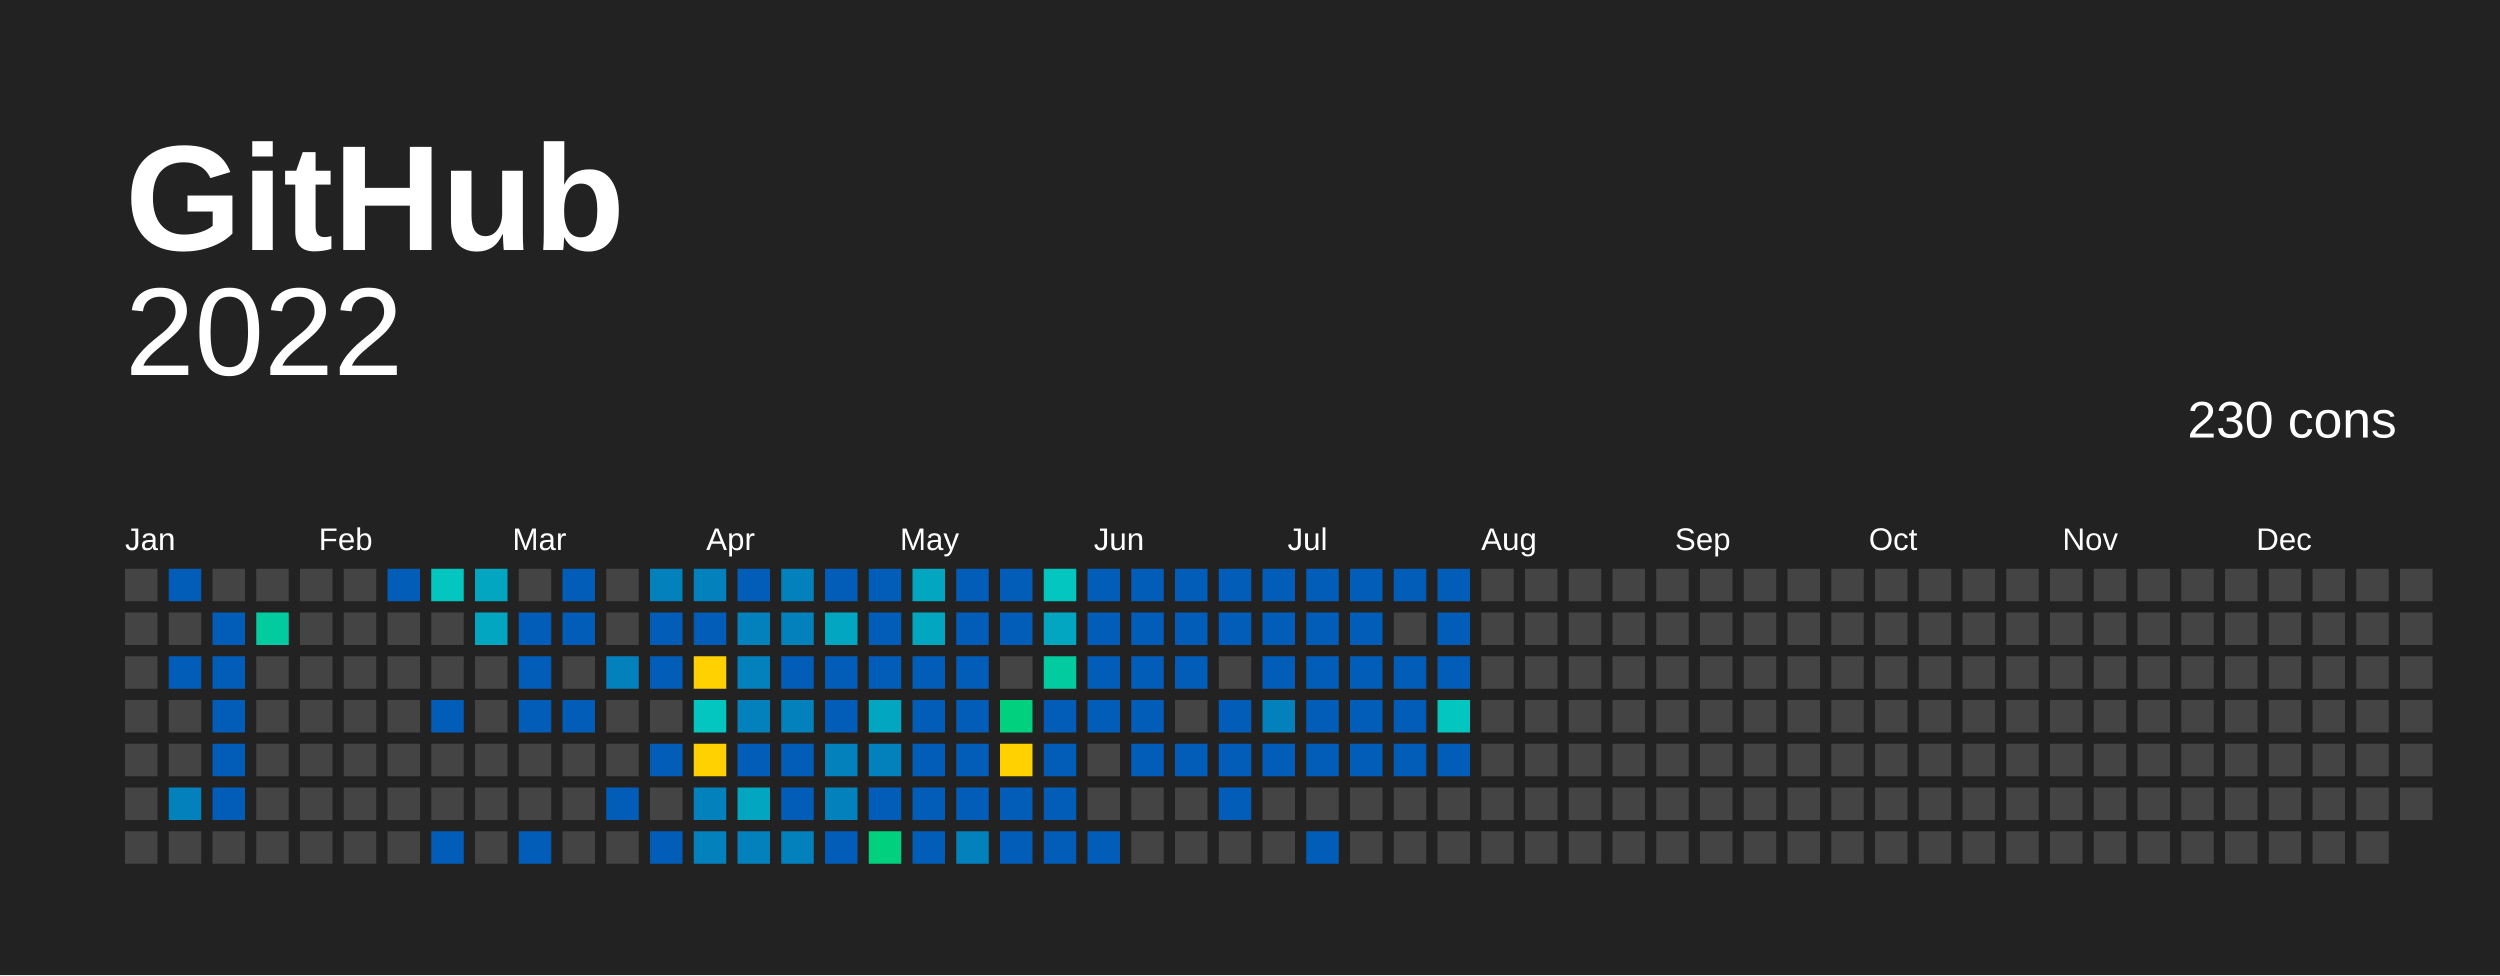
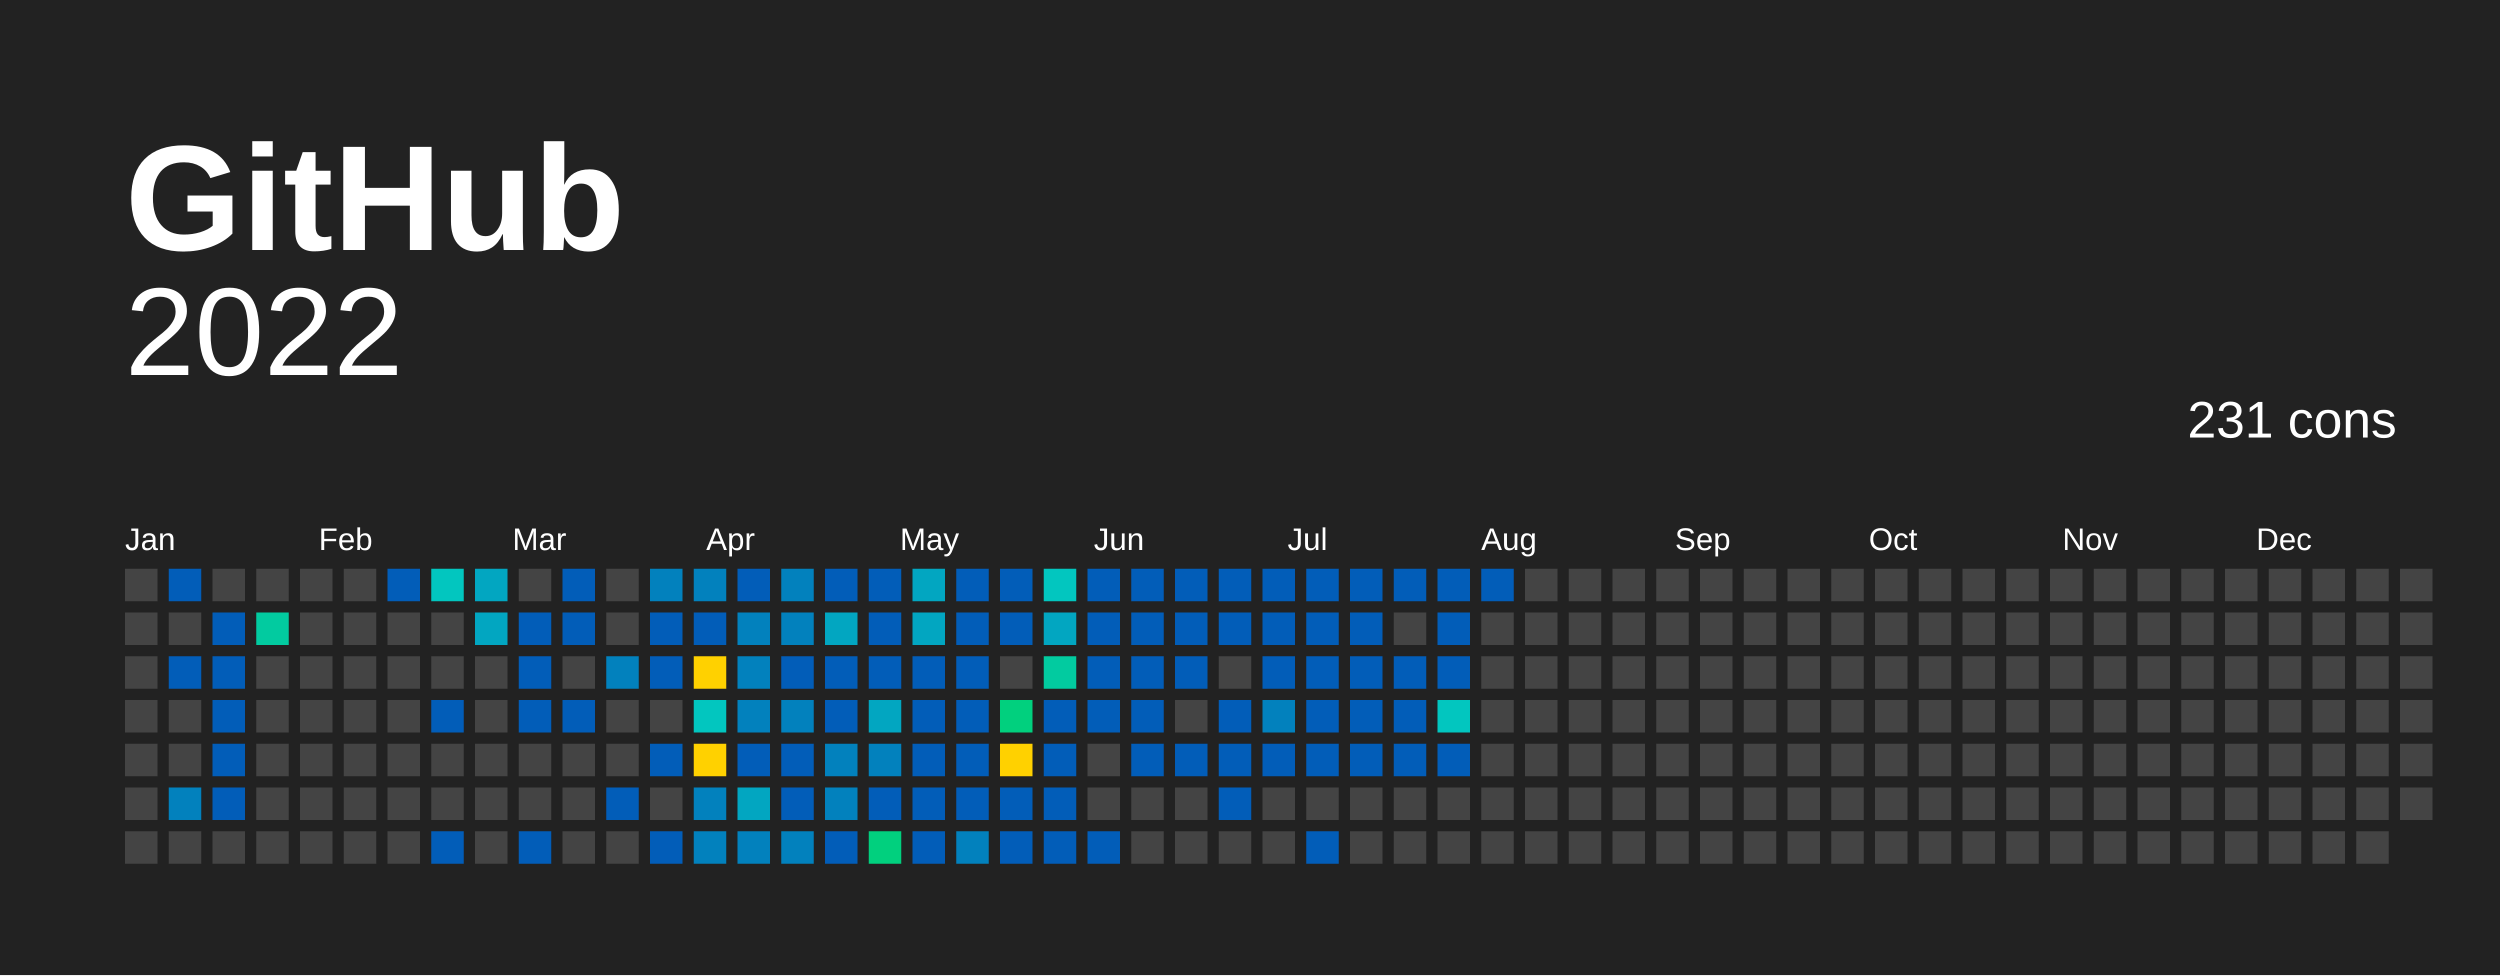
<svg xmlns="http://www.w3.org/2000/svg" baseProfile="full" height="78mm" version="1.1" viewBox="0,0,200,78" width="200mm">
  <defs />
  <rect fill="#222222" height="78" width="200" x="0" y="0" />
  <text fill="#FFFFFF" style="font-size:12px; font-family:Arial; font-weight:bold;" x="10" y="20">  GitHub</text>
  <text alignment-baseline="hanging" fill="#FFFFFF" style="font-size:10.0px; font-family:Arial;" x="10" y="30">2022</text>
-   <text alignment-baseline="hanging" fill="#FFFFFF" style="font-size:4.125px; font-family:Arial;" x="175" y="35">230 cons</text>
+   <text alignment-baseline="hanging" fill="#FFFFFF" style="font-size:4.125px; font-family:Arial;" x="175" y="35">231 cons</text>
  <text fill="#FFFFFF" style="font-size:2.5px; font-family:Arial" x="10.0" y="44">Jan</text>
  <text fill="#FFFFFF" style="font-size:2.5px; font-family:Arial" x="25.5" y="44">Feb</text>
  <text fill="#FFFFFF" style="font-size:2.5px; font-family:Arial" x="41.0" y="44">Mar</text>
  <text fill="#FFFFFF" style="font-size:2.5px; font-family:Arial" x="56.5" y="44">Apr</text>
  <text fill="#FFFFFF" style="font-size:2.5px; font-family:Arial" x="72.0" y="44">May</text>
  <text fill="#FFFFFF" style="font-size:2.5px; font-family:Arial" x="87.5" y="44">Jun</text>
  <text fill="#FFFFFF" style="font-size:2.5px; font-family:Arial" x="103.0" y="44">Jul</text>
  <text fill="#FFFFFF" style="font-size:2.5px; font-family:Arial" x="118.5" y="44">Aug</text>
  <text fill="#FFFFFF" style="font-size:2.5px; font-family:Arial" x="134.0" y="44">Sep</text>
  <text fill="#FFFFFF" style="font-size:2.5px; font-family:Arial" x="149.5" y="44">Oct</text>
  <text fill="#FFFFFF" style="font-size:2.5px; font-family:Arial" x="165.0" y="44">Nov</text>
  <text fill="#FFFFFF" style="font-size:2.5px; font-family:Arial" x="180.5" y="44">Dec</text>
  <rect fill="#444444" height="2.6" width="2.6" x="10.0" y="45.5" />
  <rect fill="#444444" height="2.6" width="2.6" x="10.0" y="49.0" />
  <rect fill="#444444" height="2.6" width="2.6" x="10.0" y="52.5" />
  <rect fill="#444444" height="2.6" width="2.6" x="10.0" y="56.0" />
  <rect fill="#444444" height="2.6" width="2.6" x="10.0" y="59.5" />
  <rect fill="#444444" height="2.6" width="2.6" x="10.0" y="63.0" />
  <rect fill="#444444" height="2.6" width="2.6" x="10.0" y="66.5" />
  <rect fill="#025db8" height="2.6" width="2.6" x="13.5" y="45.5" />
  <rect fill="#444444" height="2.6" width="2.6" x="13.5" y="49.0" />
  <rect fill="#025db8" height="2.6" width="2.6" x="13.5" y="52.5" />
  <rect fill="#444444" height="2.6" width="2.6" x="13.5" y="56.0" />
  <rect fill="#444444" height="2.6" width="2.6" x="13.5" y="59.5" />
  <rect fill="#0281bd" height="2.6" width="2.6" x="13.5" y="63.0" />
  <rect fill="#444444" height="2.6" width="2.6" x="13.5" y="66.5" />
  <rect fill="#444444" height="2.6" width="2.6" x="17.0" y="45.5" />
  <rect fill="#025db8" height="2.6" width="2.6" x="17.0" y="49.0" />
  <rect fill="#025db8" height="2.6" width="2.6" x="17.0" y="52.5" />
  <rect fill="#025db8" height="2.6" width="2.6" x="17.0" y="56.0" />
  <rect fill="#025db8" height="2.6" width="2.6" x="17.0" y="59.5" />
  <rect fill="#025db8" height="2.6" width="2.6" x="17.0" y="63.0" />
  <rect fill="#444444" height="2.6" width="2.6" x="17.0" y="66.5" />
  <rect fill="#444444" height="2.6" width="2.6" x="20.5" y="45.5" />
  <rect fill="#02cba0" height="2.6" width="2.6" x="20.5" y="49.0" />
  <rect fill="#444444" height="2.6" width="2.6" x="20.5" y="52.5" />
  <rect fill="#444444" height="2.6" width="2.6" x="20.5" y="56.0" />
  <rect fill="#444444" height="2.6" width="2.6" x="20.5" y="59.5" />
  <rect fill="#444444" height="2.6" width="2.6" x="20.5" y="63.0" />
  <rect fill="#444444" height="2.6" width="2.6" x="20.5" y="66.5" />
  <rect fill="#444444" height="2.6" width="2.6" x="24.0" y="45.5" />
  <rect fill="#444444" height="2.6" width="2.6" x="24.0" y="49.0" />
  <rect fill="#444444" height="2.6" width="2.6" x="24.0" y="52.5" />
  <rect fill="#444444" height="2.6" width="2.6" x="24.0" y="56.0" />
  <rect fill="#444444" height="2.6" width="2.6" x="24.0" y="59.5" />
  <rect fill="#444444" height="2.6" width="2.6" x="24.0" y="63.0" />
  <rect fill="#444444" height="2.6" width="2.6" x="24.0" y="66.5" />
  <rect fill="#444444" height="2.6" width="2.6" x="27.5" y="45.5" />
  <rect fill="#444444" height="2.6" width="2.6" x="27.5" y="49.0" />
  <rect fill="#444444" height="2.6" width="2.6" x="27.5" y="52.5" />
  <rect fill="#444444" height="2.6" width="2.6" x="27.5" y="56.0" />
  <rect fill="#444444" height="2.6" width="2.6" x="27.5" y="59.5" />
  <rect fill="#444444" height="2.6" width="2.6" x="27.5" y="63.0" />
  <rect fill="#444444" height="2.6" width="2.6" x="27.5" y="66.5" />
  <rect fill="#025db8" height="2.6" width="2.6" x="31.0" y="45.5" />
  <rect fill="#444444" height="2.6" width="2.6" x="31.0" y="49.0" />
  <rect fill="#444444" height="2.6" width="2.6" x="31.0" y="52.5" />
  <rect fill="#444444" height="2.6" width="2.6" x="31.0" y="56.0" />
  <rect fill="#444444" height="2.6" width="2.6" x="31.0" y="59.5" />
  <rect fill="#444444" height="2.6" width="2.6" x="31.0" y="63.0" />
  <rect fill="#444444" height="2.6" width="2.6" x="31.0" y="66.5" />
  <rect fill="#02c6bf" height="2.6" width="2.6" x="34.5" y="45.5" />
  <rect fill="#444444" height="2.6" width="2.6" x="34.5" y="49.0" />
  <rect fill="#444444" height="2.6" width="2.6" x="34.5" y="52.5" />
  <rect fill="#025db8" height="2.6" width="2.6" x="34.5" y="56.0" />
  <rect fill="#444444" height="2.6" width="2.6" x="34.5" y="59.5" />
  <rect fill="#444444" height="2.6" width="2.6" x="34.5" y="63.0" />
  <rect fill="#025db8" height="2.6" width="2.6" x="34.5" y="66.5" />
  <rect fill="#02a6c1" height="2.6" width="2.6" x="38.0" y="45.5" />
  <rect fill="#02a6c1" height="2.6" width="2.6" x="38.0" y="49.0" />
  <rect fill="#444444" height="2.6" width="2.6" x="38.0" y="52.5" />
  <rect fill="#444444" height="2.6" width="2.6" x="38.0" y="56.0" />
  <rect fill="#444444" height="2.6" width="2.6" x="38.0" y="59.5" />
  <rect fill="#444444" height="2.6" width="2.6" x="38.0" y="63.0" />
  <rect fill="#444444" height="2.6" width="2.6" x="38.0" y="66.5" />
  <rect fill="#444444" height="2.6" width="2.6" x="41.5" y="45.5" />
  <rect fill="#025db8" height="2.6" width="2.6" x="41.5" y="49.0" />
  <rect fill="#025db8" height="2.6" width="2.6" x="41.5" y="52.5" />
  <rect fill="#025db8" height="2.6" width="2.6" x="41.5" y="56.0" />
  <rect fill="#444444" height="2.6" width="2.6" x="41.5" y="59.5" />
  <rect fill="#444444" height="2.6" width="2.6" x="41.5" y="63.0" />
  <rect fill="#025db8" height="2.6" width="2.6" x="41.5" y="66.5" />
  <rect fill="#025db8" height="2.6" width="2.6" x="45.0" y="45.5" />
  <rect fill="#025db8" height="2.6" width="2.6" x="45.0" y="49.0" />
  <rect fill="#444444" height="2.6" width="2.6" x="45.0" y="52.5" />
  <rect fill="#025db8" height="2.6" width="2.6" x="45.0" y="56.0" />
  <rect fill="#444444" height="2.6" width="2.6" x="45.0" y="59.5" />
  <rect fill="#444444" height="2.6" width="2.6" x="45.0" y="63.0" />
  <rect fill="#444444" height="2.6" width="2.6" x="45.0" y="66.5" />
  <rect fill="#444444" height="2.6" width="2.6" x="48.5" y="45.5" />
  <rect fill="#444444" height="2.6" width="2.6" x="48.5" y="49.0" />
  <rect fill="#0281bd" height="2.6" width="2.6" x="48.5" y="52.5" />
  <rect fill="#444444" height="2.6" width="2.6" x="48.5" y="56.0" />
  <rect fill="#444444" height="2.6" width="2.6" x="48.5" y="59.5" />
  <rect fill="#025db8" height="2.6" width="2.6" x="48.5" y="63.0" />
  <rect fill="#444444" height="2.6" width="2.6" x="48.5" y="66.5" />
  <rect fill="#0281bd" height="2.6" width="2.6" x="52.0" y="45.5" />
  <rect fill="#025db8" height="2.6" width="2.6" x="52.0" y="49.0" />
  <rect fill="#025db8" height="2.6" width="2.6" x="52.0" y="52.5" />
  <rect fill="#444444" height="2.6" width="2.6" x="52.0" y="56.0" />
  <rect fill="#025db8" height="2.6" width="2.6" x="52.0" y="59.5" />
  <rect fill="#444444" height="2.6" width="2.6" x="52.0" y="63.0" />
  <rect fill="#025db8" height="2.6" width="2.6" x="52.0" y="66.5" />
  <rect fill="#0281bd" height="2.6" width="2.6" x="55.5" y="45.5" />
  <rect fill="#025db8" height="2.6" width="2.6" x="55.5" y="49.0" />
  <rect fill="#ffd100" height="2.6" width="2.6" x="55.5" y="52.5" />
  <rect fill="#02c6bf" height="2.6" width="2.6" x="55.5" y="56.0" />
  <rect fill="#ffd100" height="2.6" width="2.6" x="55.5" y="59.5" />
  <rect fill="#0281bd" height="2.6" width="2.6" x="55.5" y="63.0" />
  <rect fill="#0281bd" height="2.6" width="2.6" x="55.5" y="66.5" />
  <rect fill="#025db8" height="2.6" width="2.6" x="59.0" y="45.5" />
  <rect fill="#0281bd" height="2.6" width="2.6" x="59.0" y="49.0" />
  <rect fill="#0281bd" height="2.6" width="2.6" x="59.0" y="52.5" />
  <rect fill="#0281bd" height="2.6" width="2.6" x="59.0" y="56.0" />
  <rect fill="#025db8" height="2.6" width="2.6" x="59.0" y="59.5" />
  <rect fill="#02a6c1" height="2.6" width="2.6" x="59.0" y="63.0" />
  <rect fill="#0281bd" height="2.6" width="2.6" x="59.0" y="66.5" />
  <rect fill="#0281bd" height="2.6" width="2.6" x="62.5" y="45.5" />
  <rect fill="#0281bd" height="2.6" width="2.6" x="62.5" y="49.0" />
  <rect fill="#025db8" height="2.6" width="2.6" x="62.5" y="52.5" />
  <rect fill="#0281bd" height="2.6" width="2.6" x="62.5" y="56.0" />
  <rect fill="#025db8" height="2.6" width="2.6" x="62.5" y="59.5" />
  <rect fill="#025db8" height="2.6" width="2.6" x="62.5" y="63.0" />
  <rect fill="#0281bd" height="2.6" width="2.6" x="62.5" y="66.5" />
  <rect fill="#025db8" height="2.6" width="2.6" x="66.0" y="45.5" />
  <rect fill="#02a6c1" height="2.6" width="2.6" x="66.0" y="49.0" />
  <rect fill="#025db8" height="2.6" width="2.6" x="66.0" y="52.5" />
  <rect fill="#025db8" height="2.6" width="2.6" x="66.0" y="56.0" />
  <rect fill="#0281bd" height="2.6" width="2.6" x="66.0" y="59.5" />
  <rect fill="#0281bd" height="2.6" width="2.6" x="66.0" y="63.0" />
  <rect fill="#025db8" height="2.6" width="2.6" x="66.0" y="66.5" />
  <rect fill="#025db8" height="2.6" width="2.6" x="69.5" y="45.5" />
  <rect fill="#025db8" height="2.6" width="2.6" x="69.5" y="49.0" />
  <rect fill="#025db8" height="2.6" width="2.6" x="69.5" y="52.5" />
  <rect fill="#02a6c1" height="2.6" width="2.6" x="69.5" y="56.0" />
  <rect fill="#0281bd" height="2.6" width="2.6" x="69.5" y="59.5" />
  <rect fill="#025db8" height="2.6" width="2.6" x="69.5" y="63.0" />
  <rect fill="#01d07e" height="2.6" width="2.6" x="69.5" y="66.5" />
  <rect fill="#02a6c1" height="2.6" width="2.6" x="73.0" y="45.5" />
  <rect fill="#02a6c1" height="2.6" width="2.6" x="73.0" y="49.0" />
  <rect fill="#025db8" height="2.6" width="2.6" x="73.0" y="52.5" />
  <rect fill="#025db8" height="2.6" width="2.6" x="73.0" y="56.0" />
  <rect fill="#025db8" height="2.6" width="2.6" x="73.0" y="59.5" />
  <rect fill="#025db8" height="2.6" width="2.6" x="73.0" y="63.0" />
  <rect fill="#025db8" height="2.6" width="2.6" x="73.0" y="66.5" />
  <rect fill="#025db8" height="2.6" width="2.6" x="76.5" y="45.5" />
  <rect fill="#025db8" height="2.6" width="2.6" x="76.5" y="49.0" />
  <rect fill="#025db8" height="2.6" width="2.6" x="76.5" y="52.5" />
  <rect fill="#025db8" height="2.6" width="2.6" x="76.5" y="56.0" />
  <rect fill="#025db8" height="2.6" width="2.6" x="76.5" y="59.5" />
  <rect fill="#025db8" height="2.6" width="2.6" x="76.5" y="63.0" />
  <rect fill="#0281bd" height="2.6" width="2.6" x="76.5" y="66.5" />
  <rect fill="#025db8" height="2.6" width="2.6" x="80.0" y="45.5" />
  <rect fill="#025db8" height="2.6" width="2.6" x="80.0" y="49.0" />
  <rect fill="#444444" height="2.6" width="2.6" x="80.0" y="52.5" />
  <rect fill="#01d07e" height="2.6" width="2.6" x="80.0" y="56.0" />
  <rect fill="#FFD100" height="2.6" width="2.6" x="80.0" y="59.5" />
  <rect fill="#025db8" height="2.6" width="2.6" x="80.0" y="63.0" />
  <rect fill="#025db8" height="2.6" width="2.6" x="80.0" y="66.5" />
  <rect fill="#02c6bf" height="2.6" width="2.6" x="83.5" y="45.5" />
  <rect fill="#02a6c1" height="2.6" width="2.6" x="83.5" y="49.0" />
  <rect fill="#02cba0" height="2.6" width="2.6" x="83.5" y="52.5" />
  <rect fill="#025db8" height="2.6" width="2.6" x="83.5" y="56.0" />
  <rect fill="#025db8" height="2.6" width="2.6" x="83.5" y="59.5" />
  <rect fill="#025db8" height="2.6" width="2.6" x="83.5" y="63.0" />
  <rect fill="#025db8" height="2.6" width="2.6" x="83.5" y="66.5" />
  <rect fill="#025db8" height="2.6" width="2.6" x="87.0" y="45.5" />
  <rect fill="#025db8" height="2.6" width="2.6" x="87.0" y="49.0" />
  <rect fill="#025db8" height="2.6" width="2.6" x="87.0" y="52.5" />
  <rect fill="#025db8" height="2.6" width="2.6" x="87.0" y="56.0" />
  <rect fill="#444444" height="2.6" width="2.6" x="87.0" y="59.5" />
  <rect fill="#444444" height="2.6" width="2.6" x="87.0" y="63.0" />
  <rect fill="#025db8" height="2.6" width="2.6" x="87.0" y="66.5" />
  <rect fill="#025db8" height="2.6" width="2.6" x="90.5" y="45.5" />
  <rect fill="#025db8" height="2.6" width="2.6" x="90.5" y="49.0" />
  <rect fill="#025db8" height="2.6" width="2.6" x="90.5" y="52.5" />
  <rect fill="#025db8" height="2.6" width="2.6" x="90.5" y="56.0" />
  <rect fill="#025db8" height="2.6" width="2.6" x="90.5" y="59.5" />
  <rect fill="#444444" height="2.6" width="2.6" x="90.5" y="63.0" />
  <rect fill="#444444" height="2.6" width="2.6" x="90.5" y="66.5" />
  <rect fill="#025db8" height="2.6" width="2.6" x="94.0" y="45.5" />
  <rect fill="#025db8" height="2.6" width="2.6" x="94.0" y="49.0" />
  <rect fill="#025db8" height="2.6" width="2.6" x="94.0" y="52.5" />
  <rect fill="#444444" height="2.6" width="2.6" x="94.0" y="56.0" />
  <rect fill="#025db8" height="2.6" width="2.6" x="94.0" y="59.5" />
  <rect fill="#444444" height="2.6" width="2.6" x="94.0" y="63.0" />
  <rect fill="#444444" height="2.6" width="2.6" x="94.0" y="66.5" />
  <rect fill="#025db8" height="2.6" width="2.6" x="97.5" y="45.5" />
  <rect fill="#025db8" height="2.6" width="2.6" x="97.5" y="49.0" />
  <rect fill="#444444" height="2.6" width="2.6" x="97.5" y="52.5" />
  <rect fill="#025db8" height="2.6" width="2.6" x="97.5" y="56.0" />
  <rect fill="#025db8" height="2.6" width="2.6" x="97.5" y="59.5" />
  <rect fill="#025db8" height="2.6" width="2.6" x="97.5" y="63.0" />
  <rect fill="#444444" height="2.6" width="2.6" x="97.5" y="66.5" />
  <rect fill="#025db8" height="2.6" width="2.6" x="101.0" y="45.5" />
  <rect fill="#025db8" height="2.6" width="2.6" x="101.0" y="49.0" />
  <rect fill="#025db8" height="2.6" width="2.6" x="101.0" y="52.5" />
  <rect fill="#0281bd" height="2.6" width="2.6" x="101.0" y="56.0" />
  <rect fill="#025db8" height="2.6" width="2.6" x="101.0" y="59.5" />
  <rect fill="#444444" height="2.6" width="2.6" x="101.0" y="63.0" />
  <rect fill="#444444" height="2.6" width="2.6" x="101.0" y="66.5" />
  <rect fill="#025db8" height="2.6" width="2.6" x="104.5" y="45.5" />
  <rect fill="#025db8" height="2.6" width="2.6" x="104.5" y="49.0" />
  <rect fill="#025db8" height="2.6" width="2.6" x="104.5" y="52.5" />
  <rect fill="#025db8" height="2.6" width="2.6" x="104.5" y="56.0" />
  <rect fill="#025db8" height="2.6" width="2.6" x="104.5" y="59.5" />
  <rect fill="#444444" height="2.6" width="2.6" x="104.5" y="63.0" />
  <rect fill="#025db8" height="2.6" width="2.6" x="104.5" y="66.5" />
  <rect fill="#025db8" height="2.6" width="2.6" x="108.0" y="45.5" />
  <rect fill="#025db8" height="2.6" width="2.6" x="108.0" y="49.0" />
  <rect fill="#025db8" height="2.6" width="2.6" x="108.0" y="52.5" />
  <rect fill="#025db8" height="2.6" width="2.6" x="108.0" y="56.0" />
  <rect fill="#025db8" height="2.6" width="2.6" x="108.0" y="59.5" />
  <rect fill="#444444" height="2.6" width="2.6" x="108.0" y="63.0" />
  <rect fill="#444444" height="2.6" width="2.6" x="108.0" y="66.5" />
  <rect fill="#025db8" height="2.6" width="2.6" x="111.5" y="45.5" />
  <rect fill="#444444" height="2.6" width="2.6" x="111.5" y="49.0" />
  <rect fill="#025db8" height="2.6" width="2.6" x="111.5" y="52.5" />
  <rect fill="#025db8" height="2.6" width="2.6" x="111.5" y="56.0" />
  <rect fill="#025db8" height="2.6" width="2.6" x="111.5" y="59.5" />
  <rect fill="#444444" height="2.6" width="2.6" x="111.5" y="63.0" />
  <rect fill="#444444" height="2.6" width="2.6" x="111.5" y="66.5" />
  <rect fill="#025db8" height="2.6" width="2.6" x="115.0" y="45.5" />
  <rect fill="#025db8" height="2.6" width="2.6" x="115.0" y="49.0" />
  <rect fill="#025db8" height="2.6" width="2.6" x="115.0" y="52.5" />
  <rect fill="#02c6bf" height="2.6" width="2.6" x="115.0" y="56.0" />
  <rect fill="#025db8" height="2.6" width="2.6" x="115.0" y="59.5" />
  <rect fill="#444444" height="2.6" width="2.6" x="115.0" y="63.0" />
  <rect fill="#444444" height="2.6" width="2.6" x="115.0" y="66.5" />
-   <rect fill="#444444" height="2.6" width="2.6" x="118.5" y="45.5" />
+   <rect fill="#025db8" height="2.6" width="2.6" x="118.5" y="45.5" />
  <rect fill="#444444" height="2.6" width="2.6" x="118.5" y="49.0" />
  <rect fill="#444444" height="2.6" width="2.6" x="118.5" y="52.5" />
  <rect fill="#444444" height="2.6" width="2.6" x="118.5" y="56.0" />
  <rect fill="#444444" height="2.6" width="2.6" x="118.5" y="59.5" />
  <rect fill="#444444" height="2.6" width="2.6" x="118.5" y="63.0" />
  <rect fill="#444444" height="2.6" width="2.6" x="118.5" y="66.5" />
  <rect fill="#444444" height="2.6" width="2.6" x="122.0" y="45.5" />
  <rect fill="#444444" height="2.6" width="2.6" x="122.0" y="49.0" />
  <rect fill="#444444" height="2.6" width="2.6" x="122.0" y="52.5" />
  <rect fill="#444444" height="2.6" width="2.6" x="122.0" y="56.0" />
  <rect fill="#444444" height="2.6" width="2.6" x="122.0" y="59.5" />
  <rect fill="#444444" height="2.6" width="2.6" x="122.0" y="63.0" />
  <rect fill="#444444" height="2.6" width="2.6" x="122.0" y="66.5" />
  <rect fill="#444444" height="2.6" width="2.6" x="125.5" y="45.5" />
  <rect fill="#444444" height="2.6" width="2.6" x="125.5" y="49.0" />
  <rect fill="#444444" height="2.6" width="2.6" x="125.5" y="52.5" />
  <rect fill="#444444" height="2.6" width="2.6" x="125.5" y="56.0" />
  <rect fill="#444444" height="2.6" width="2.6" x="125.5" y="59.5" />
  <rect fill="#444444" height="2.6" width="2.6" x="125.5" y="63.0" />
  <rect fill="#444444" height="2.6" width="2.6" x="125.5" y="66.5" />
  <rect fill="#444444" height="2.6" width="2.6" x="129.0" y="45.5" />
  <rect fill="#444444" height="2.6" width="2.6" x="129.0" y="49.0" />
  <rect fill="#444444" height="2.6" width="2.6" x="129.0" y="52.5" />
  <rect fill="#444444" height="2.6" width="2.6" x="129.0" y="56.0" />
  <rect fill="#444444" height="2.6" width="2.6" x="129.0" y="59.5" />
  <rect fill="#444444" height="2.6" width="2.6" x="129.0" y="63.0" />
  <rect fill="#444444" height="2.6" width="2.6" x="129.0" y="66.5" />
  <rect fill="#444444" height="2.6" width="2.6" x="132.5" y="45.5" />
  <rect fill="#444444" height="2.6" width="2.6" x="132.5" y="49.0" />
  <rect fill="#444444" height="2.6" width="2.6" x="132.5" y="52.5" />
  <rect fill="#444444" height="2.6" width="2.6" x="132.5" y="56.0" />
  <rect fill="#444444" height="2.6" width="2.6" x="132.5" y="59.5" />
  <rect fill="#444444" height="2.6" width="2.6" x="132.5" y="63.0" />
  <rect fill="#444444" height="2.6" width="2.6" x="132.5" y="66.5" />
  <rect fill="#444444" height="2.6" width="2.6" x="136.0" y="45.5" />
  <rect fill="#444444" height="2.6" width="2.6" x="136.0" y="49.0" />
  <rect fill="#444444" height="2.6" width="2.6" x="136.0" y="52.5" />
  <rect fill="#444444" height="2.6" width="2.6" x="136.0" y="56.0" />
  <rect fill="#444444" height="2.6" width="2.6" x="136.0" y="59.5" />
  <rect fill="#444444" height="2.6" width="2.6" x="136.0" y="63.0" />
  <rect fill="#444444" height="2.6" width="2.6" x="136.0" y="66.5" />
  <rect fill="#444444" height="2.6" width="2.6" x="139.5" y="45.5" />
  <rect fill="#444444" height="2.6" width="2.6" x="139.5" y="49.0" />
  <rect fill="#444444" height="2.6" width="2.6" x="139.5" y="52.5" />
  <rect fill="#444444" height="2.6" width="2.6" x="139.5" y="56.0" />
  <rect fill="#444444" height="2.6" width="2.6" x="139.5" y="59.5" />
  <rect fill="#444444" height="2.6" width="2.6" x="139.5" y="63.0" />
  <rect fill="#444444" height="2.6" width="2.6" x="139.5" y="66.5" />
  <rect fill="#444444" height="2.6" width="2.6" x="143.0" y="45.5" />
  <rect fill="#444444" height="2.6" width="2.6" x="143.0" y="49.0" />
  <rect fill="#444444" height="2.6" width="2.6" x="143.0" y="52.5" />
  <rect fill="#444444" height="2.6" width="2.6" x="143.0" y="56.0" />
  <rect fill="#444444" height="2.6" width="2.6" x="143.0" y="59.5" />
  <rect fill="#444444" height="2.6" width="2.6" x="143.0" y="63.0" />
  <rect fill="#444444" height="2.6" width="2.6" x="143.0" y="66.5" />
  <rect fill="#444444" height="2.6" width="2.6" x="146.5" y="45.5" />
  <rect fill="#444444" height="2.6" width="2.6" x="146.5" y="49.0" />
  <rect fill="#444444" height="2.6" width="2.6" x="146.5" y="52.5" />
  <rect fill="#444444" height="2.6" width="2.6" x="146.5" y="56.0" />
  <rect fill="#444444" height="2.6" width="2.6" x="146.5" y="59.5" />
  <rect fill="#444444" height="2.6" width="2.6" x="146.5" y="63.0" />
  <rect fill="#444444" height="2.6" width="2.6" x="146.5" y="66.5" />
  <rect fill="#444444" height="2.6" width="2.6" x="150.0" y="45.5" />
  <rect fill="#444444" height="2.6" width="2.6" x="150.0" y="49.0" />
  <rect fill="#444444" height="2.6" width="2.6" x="150.0" y="52.5" />
  <rect fill="#444444" height="2.6" width="2.6" x="150.0" y="56.0" />
  <rect fill="#444444" height="2.6" width="2.6" x="150.0" y="59.5" />
  <rect fill="#444444" height="2.6" width="2.6" x="150.0" y="63.0" />
  <rect fill="#444444" height="2.6" width="2.6" x="150.0" y="66.5" />
  <rect fill="#444444" height="2.6" width="2.6" x="153.5" y="45.5" />
  <rect fill="#444444" height="2.6" width="2.6" x="153.5" y="49.0" />
  <rect fill="#444444" height="2.6" width="2.6" x="153.5" y="52.5" />
  <rect fill="#444444" height="2.6" width="2.6" x="153.5" y="56.0" />
  <rect fill="#444444" height="2.6" width="2.6" x="153.5" y="59.5" />
  <rect fill="#444444" height="2.6" width="2.6" x="153.5" y="63.0" />
  <rect fill="#444444" height="2.6" width="2.6" x="153.5" y="66.5" />
  <rect fill="#444444" height="2.6" width="2.6" x="157.0" y="45.5" />
  <rect fill="#444444" height="2.6" width="2.6" x="157.0" y="49.0" />
  <rect fill="#444444" height="2.6" width="2.6" x="157.0" y="52.5" />
  <rect fill="#444444" height="2.6" width="2.6" x="157.0" y="56.0" />
  <rect fill="#444444" height="2.6" width="2.6" x="157.0" y="59.5" />
  <rect fill="#444444" height="2.6" width="2.6" x="157.0" y="63.0" />
  <rect fill="#444444" height="2.6" width="2.6" x="157.0" y="66.5" />
  <rect fill="#444444" height="2.6" width="2.6" x="160.5" y="45.5" />
  <rect fill="#444444" height="2.6" width="2.6" x="160.5" y="49.0" />
  <rect fill="#444444" height="2.6" width="2.6" x="160.5" y="52.5" />
  <rect fill="#444444" height="2.6" width="2.6" x="160.5" y="56.0" />
  <rect fill="#444444" height="2.6" width="2.6" x="160.5" y="59.5" />
  <rect fill="#444444" height="2.6" width="2.6" x="160.5" y="63.0" />
  <rect fill="#444444" height="2.6" width="2.6" x="160.5" y="66.5" />
  <rect fill="#444444" height="2.6" width="2.6" x="164.0" y="45.5" />
  <rect fill="#444444" height="2.6" width="2.6" x="164.0" y="49.0" />
  <rect fill="#444444" height="2.6" width="2.6" x="164.0" y="52.5" />
  <rect fill="#444444" height="2.6" width="2.6" x="164.0" y="56.0" />
  <rect fill="#444444" height="2.6" width="2.6" x="164.0" y="59.5" />
  <rect fill="#444444" height="2.6" width="2.6" x="164.0" y="63.0" />
  <rect fill="#444444" height="2.6" width="2.6" x="164.0" y="66.5" />
  <rect fill="#444444" height="2.6" width="2.6" x="167.5" y="45.5" />
  <rect fill="#444444" height="2.6" width="2.6" x="167.5" y="49.0" />
  <rect fill="#444444" height="2.6" width="2.6" x="167.5" y="52.5" />
  <rect fill="#444444" height="2.6" width="2.6" x="167.5" y="56.0" />
  <rect fill="#444444" height="2.6" width="2.6" x="167.5" y="59.5" />
  <rect fill="#444444" height="2.6" width="2.6" x="167.5" y="63.0" />
  <rect fill="#444444" height="2.6" width="2.6" x="167.5" y="66.5" />
  <rect fill="#444444" height="2.6" width="2.6" x="171.0" y="45.5" />
  <rect fill="#444444" height="2.6" width="2.6" x="171.0" y="49.0" />
  <rect fill="#444444" height="2.6" width="2.6" x="171.0" y="52.5" />
  <rect fill="#444444" height="2.6" width="2.6" x="171.0" y="56.0" />
  <rect fill="#444444" height="2.6" width="2.6" x="171.0" y="59.5" />
  <rect fill="#444444" height="2.6" width="2.6" x="171.0" y="63.0" />
  <rect fill="#444444" height="2.6" width="2.6" x="171.0" y="66.5" />
  <rect fill="#444444" height="2.6" width="2.6" x="174.5" y="45.5" />
  <rect fill="#444444" height="2.6" width="2.6" x="174.5" y="49.0" />
  <rect fill="#444444" height="2.6" width="2.6" x="174.5" y="52.5" />
  <rect fill="#444444" height="2.6" width="2.6" x="174.5" y="56.0" />
  <rect fill="#444444" height="2.6" width="2.6" x="174.5" y="59.5" />
  <rect fill="#444444" height="2.6" width="2.6" x="174.5" y="63.0" />
  <rect fill="#444444" height="2.6" width="2.6" x="174.5" y="66.5" />
  <rect fill="#444444" height="2.6" width="2.6" x="178.0" y="45.5" />
  <rect fill="#444444" height="2.6" width="2.6" x="178.0" y="49.0" />
  <rect fill="#444444" height="2.6" width="2.6" x="178.0" y="52.5" />
  <rect fill="#444444" height="2.6" width="2.6" x="178.0" y="56.0" />
  <rect fill="#444444" height="2.6" width="2.6" x="178.0" y="59.5" />
  <rect fill="#444444" height="2.6" width="2.6" x="178.0" y="63.0" />
  <rect fill="#444444" height="2.6" width="2.6" x="178.0" y="66.5" />
  <rect fill="#444444" height="2.6" width="2.6" x="181.5" y="45.5" />
  <rect fill="#444444" height="2.6" width="2.6" x="181.5" y="49.0" />
  <rect fill="#444444" height="2.6" width="2.6" x="181.5" y="52.5" />
  <rect fill="#444444" height="2.6" width="2.6" x="181.5" y="56.0" />
  <rect fill="#444444" height="2.6" width="2.6" x="181.5" y="59.5" />
  <rect fill="#444444" height="2.6" width="2.6" x="181.5" y="63.0" />
  <rect fill="#444444" height="2.6" width="2.6" x="181.5" y="66.5" />
  <rect fill="#444444" height="2.6" width="2.6" x="185.0" y="45.5" />
  <rect fill="#444444" height="2.6" width="2.6" x="185.0" y="49.0" />
  <rect fill="#444444" height="2.6" width="2.6" x="185.0" y="52.5" />
  <rect fill="#444444" height="2.6" width="2.6" x="185.0" y="56.0" />
  <rect fill="#444444" height="2.6" width="2.6" x="185.0" y="59.5" />
  <rect fill="#444444" height="2.6" width="2.6" x="185.0" y="63.0" />
  <rect fill="#444444" height="2.6" width="2.6" x="185.0" y="66.5" />
  <rect fill="#444444" height="2.6" width="2.6" x="188.5" y="45.5" />
  <rect fill="#444444" height="2.6" width="2.6" x="188.5" y="49.0" />
  <rect fill="#444444" height="2.6" width="2.6" x="188.5" y="52.5" />
  <rect fill="#444444" height="2.6" width="2.6" x="188.5" y="56.0" />
  <rect fill="#444444" height="2.6" width="2.6" x="188.5" y="59.5" />
  <rect fill="#444444" height="2.6" width="2.6" x="188.5" y="63.0" />
  <rect fill="#444444" height="2.6" width="2.6" x="188.5" y="66.5" />
  <rect fill="#444444" height="2.6" width="2.6" x="192.0" y="45.5" />
  <rect fill="#444444" height="2.6" width="2.6" x="192.0" y="49.0" />
  <rect fill="#444444" height="2.6" width="2.6" x="192.0" y="52.5" />
  <rect fill="#444444" height="2.6" width="2.6" x="192.0" y="56.0" />
  <rect fill="#444444" height="2.6" width="2.6" x="192.0" y="59.5" />
  <rect fill="#444444" height="2.6" width="2.6" x="192.0" y="63.0" />
</svg>
